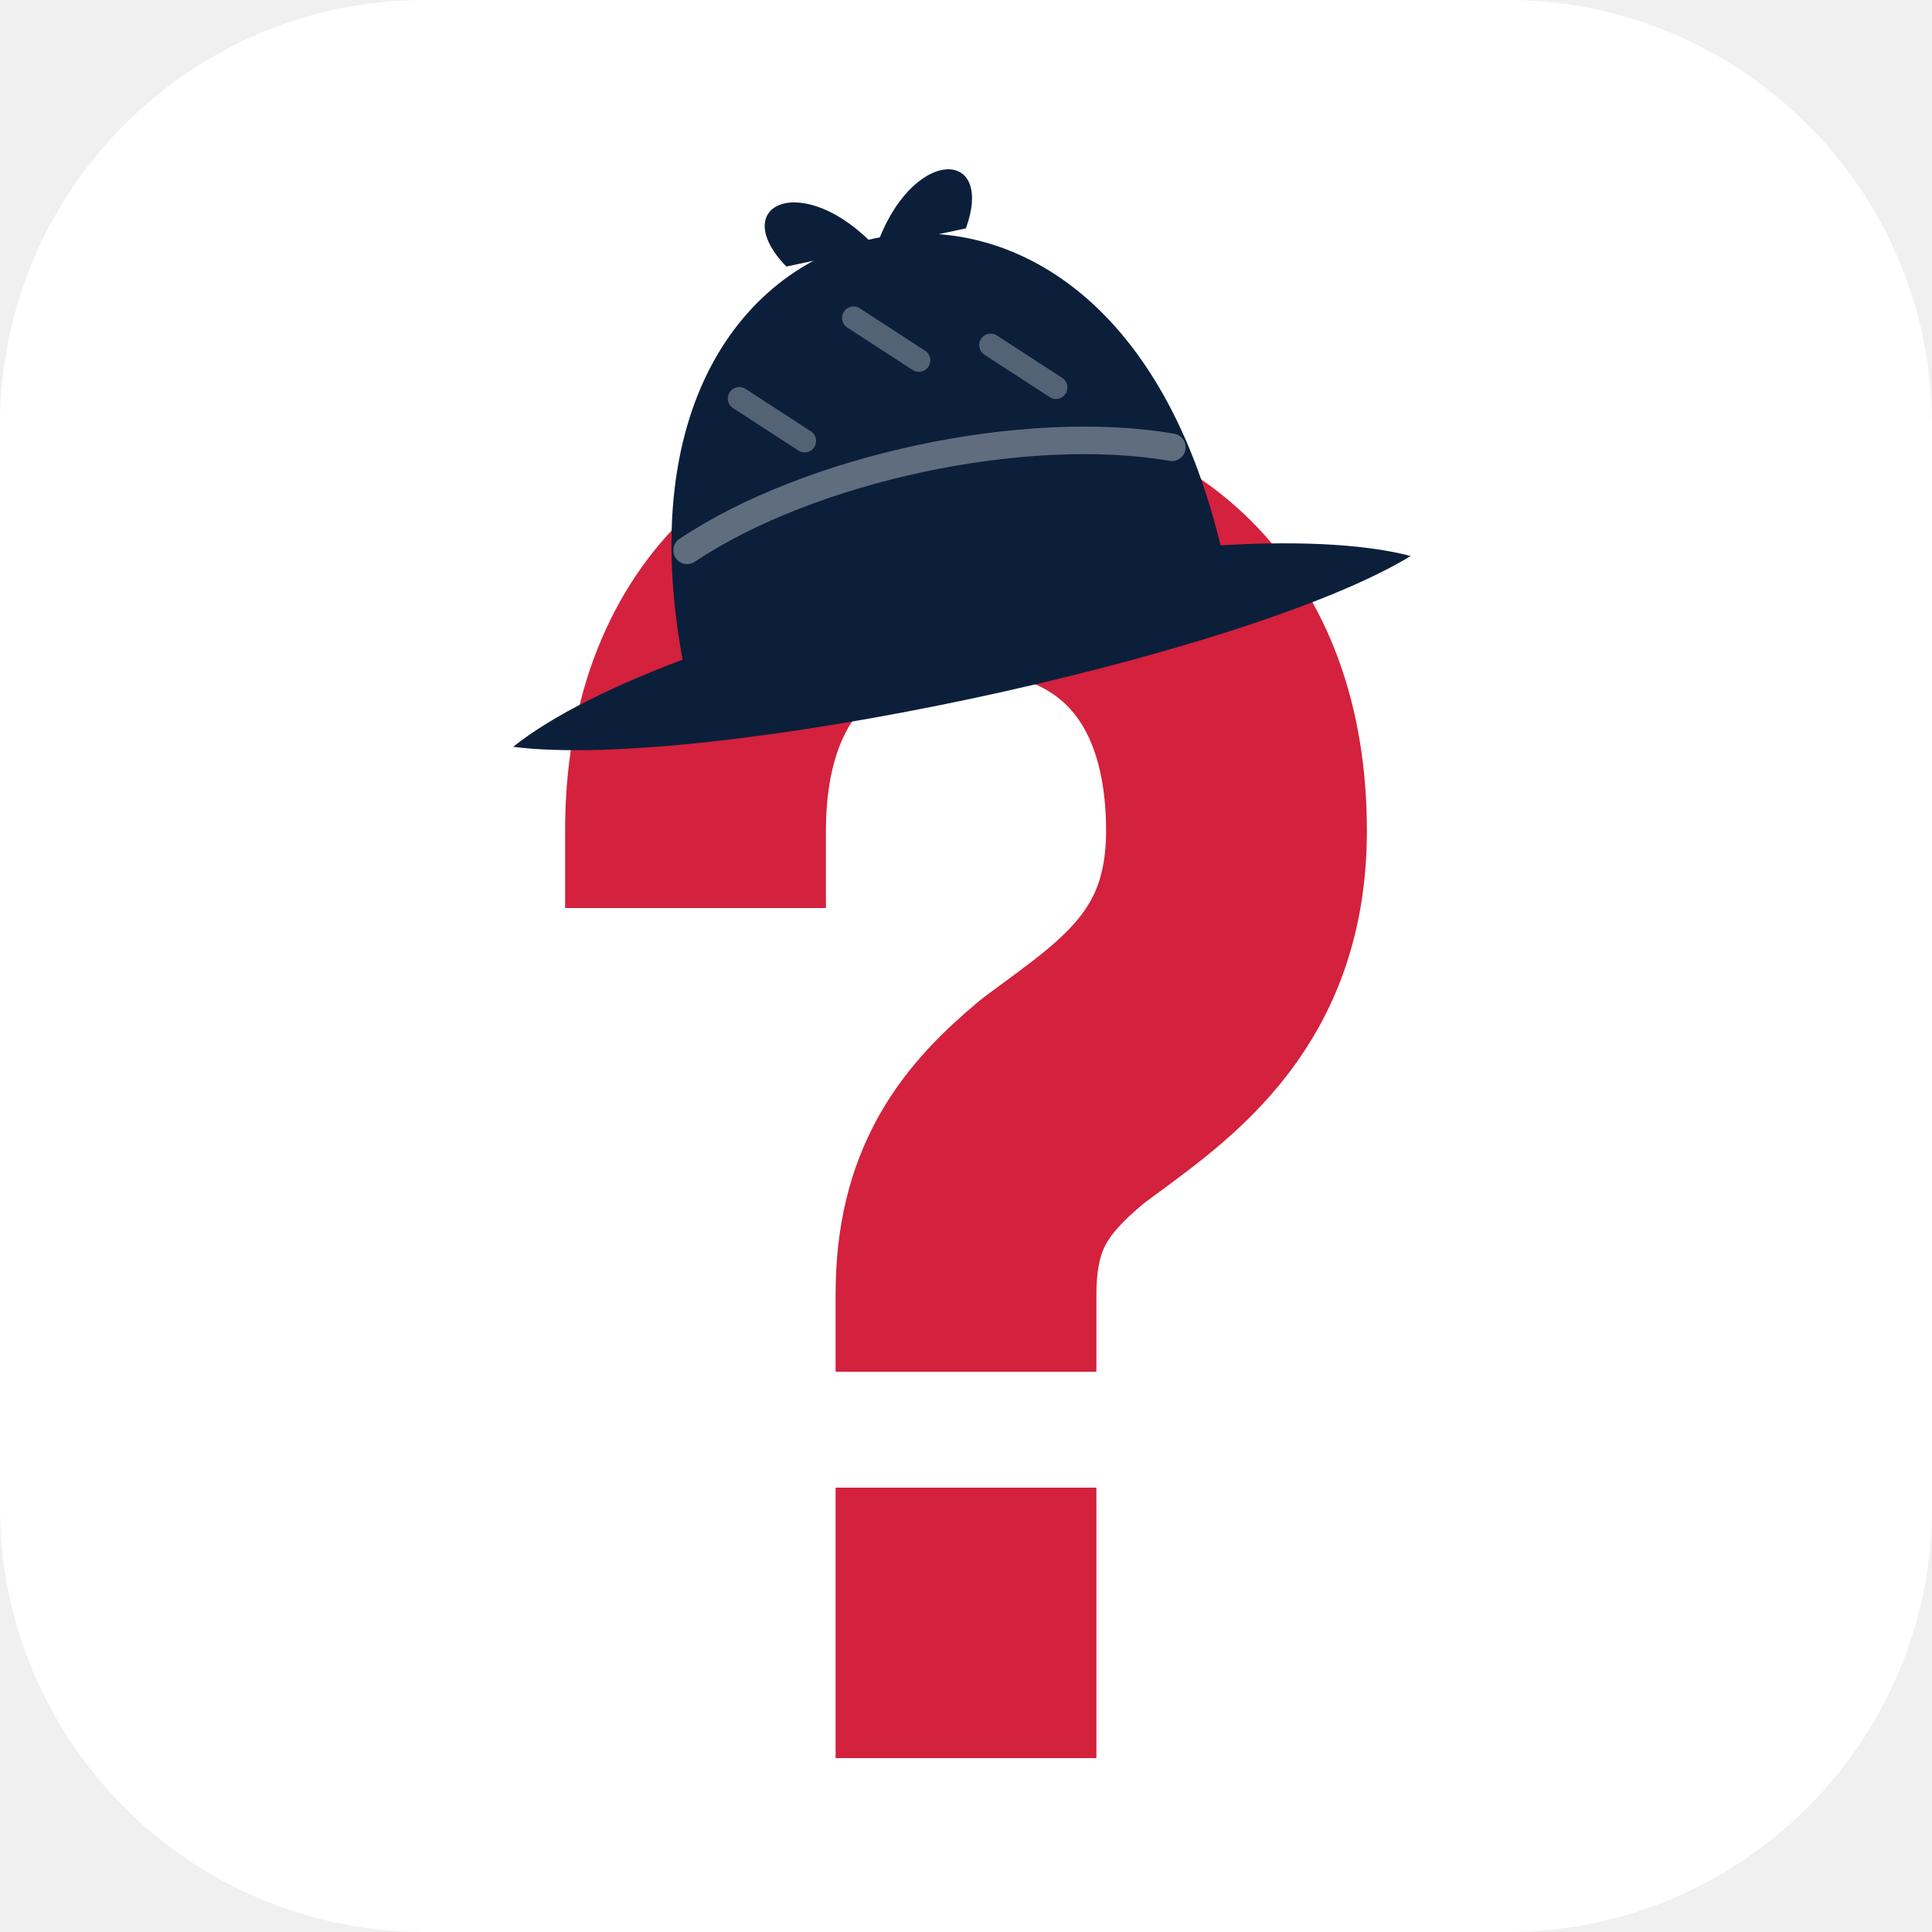
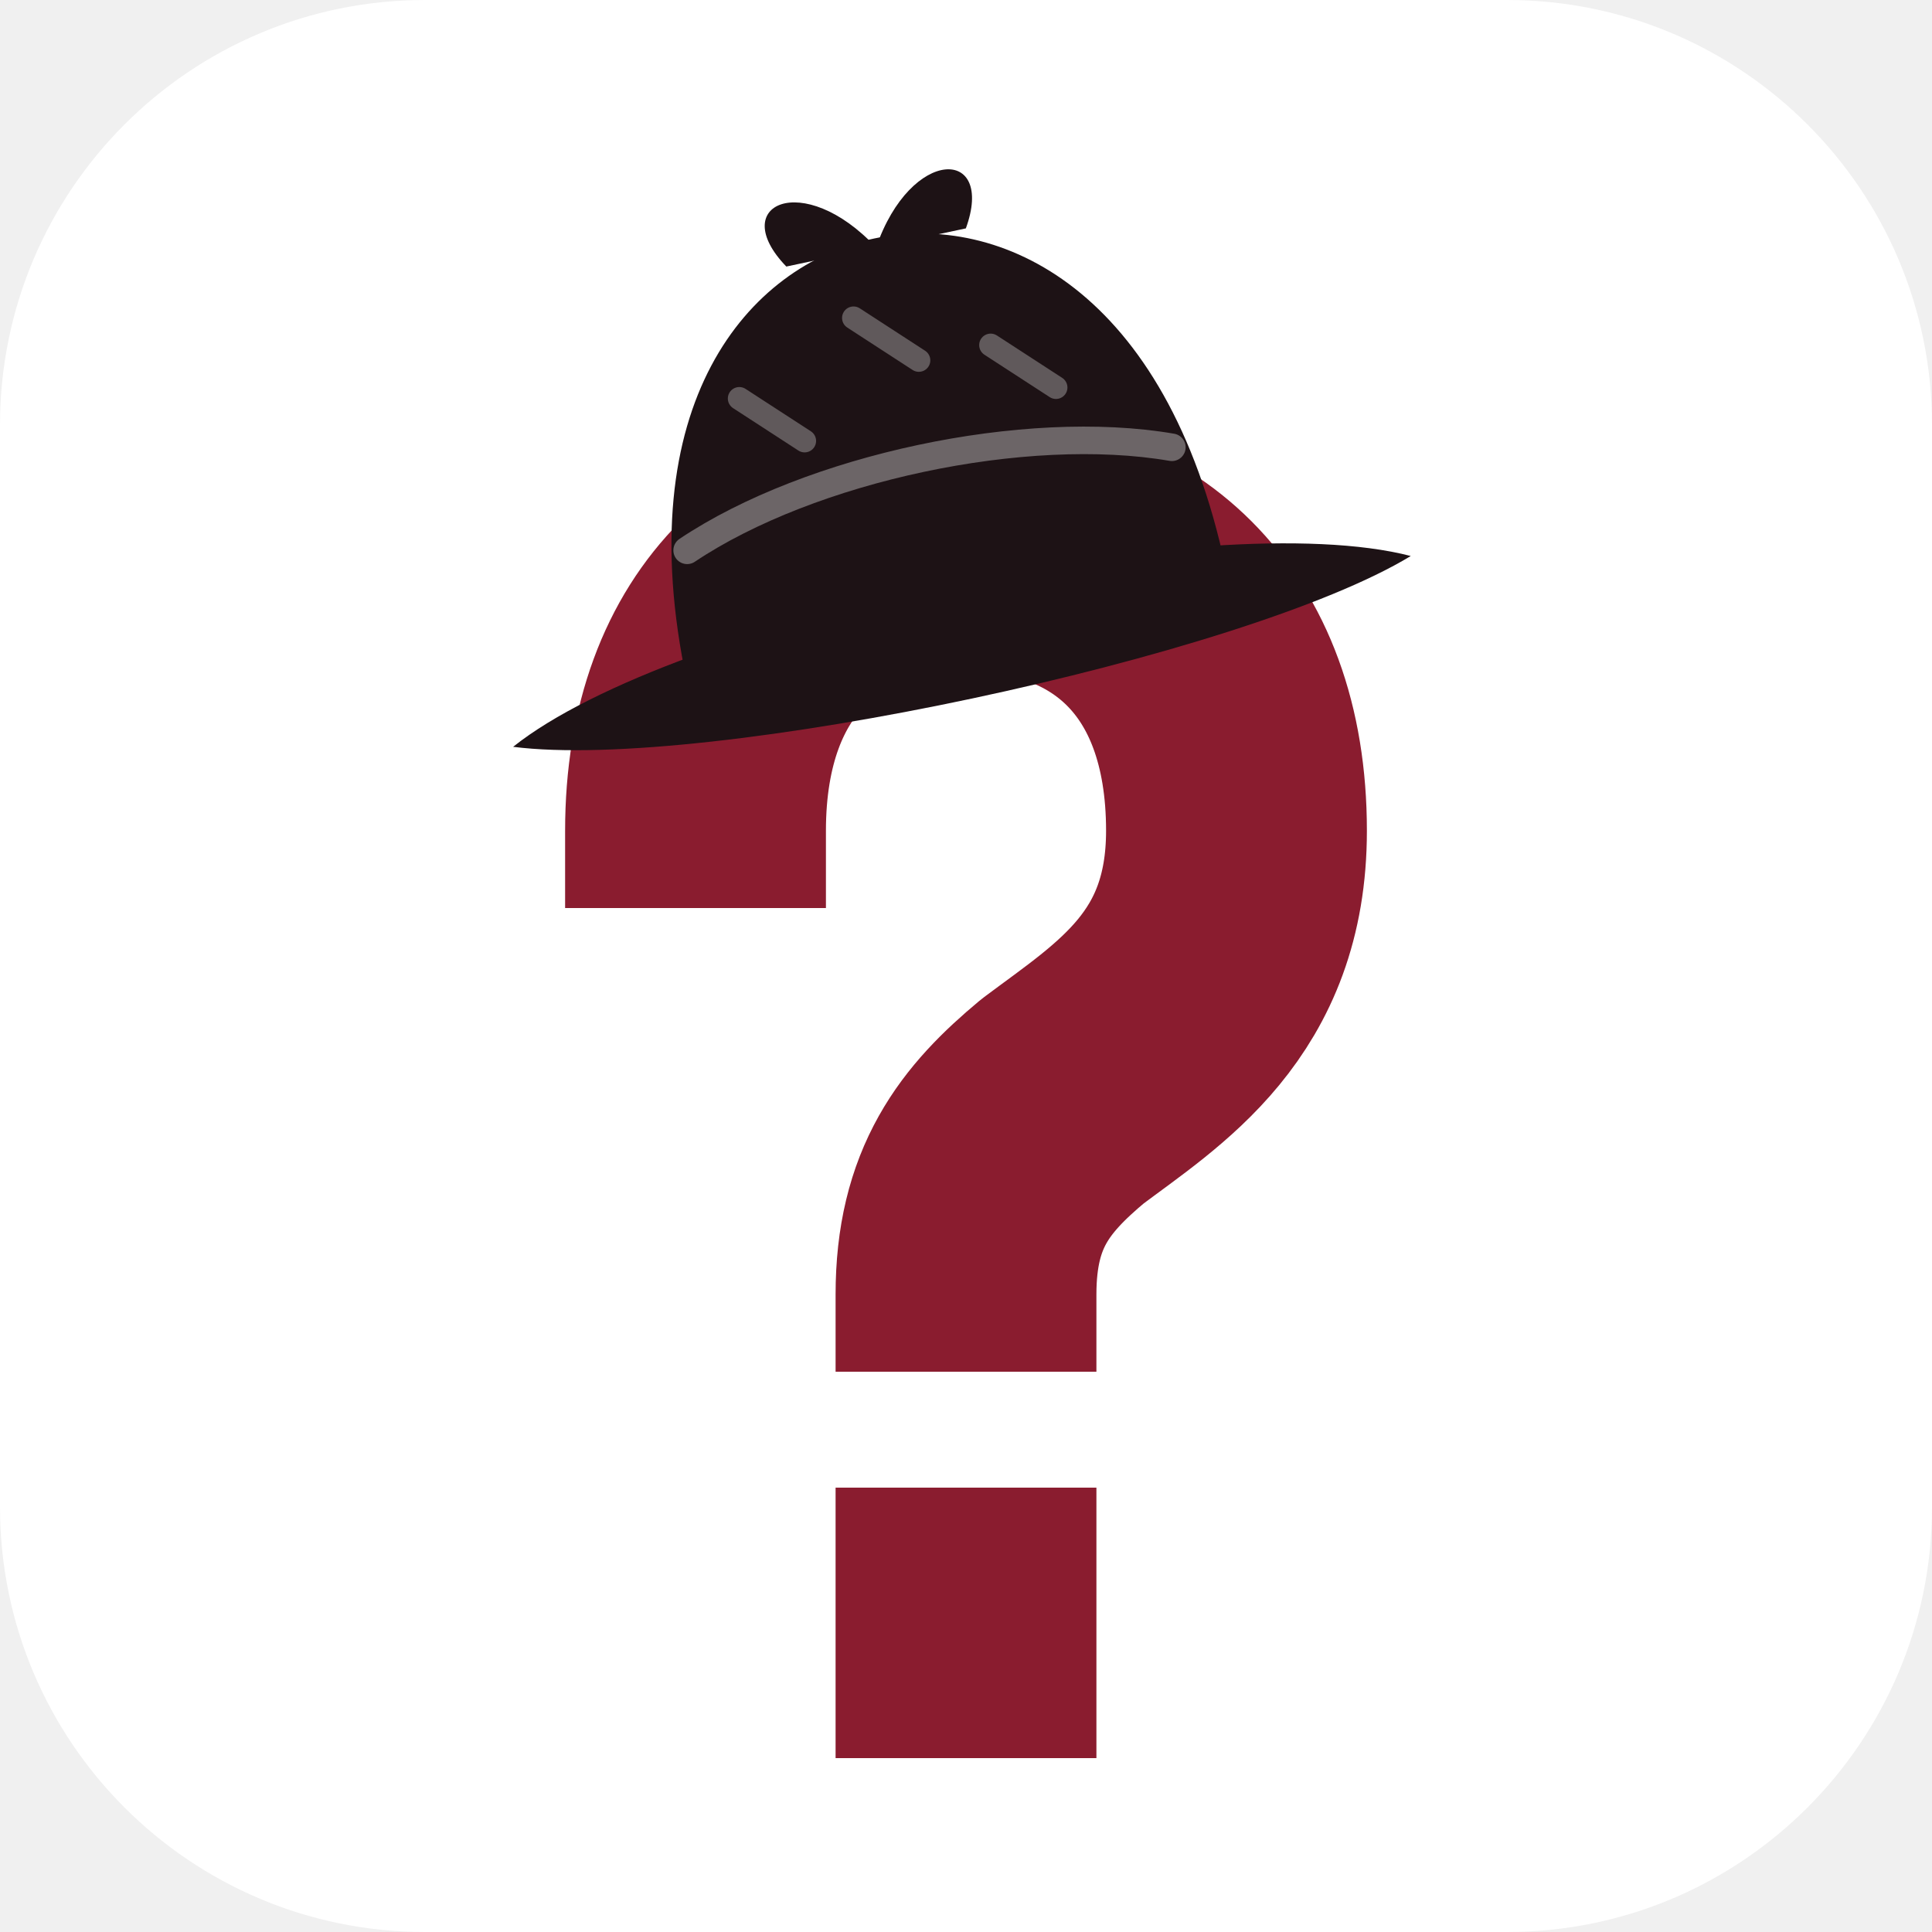
<svg xmlns="http://www.w3.org/2000/svg" viewBox="0 0 200 200" width="200" height="200" role="img" aria-label="faktczyfejk.pl">
  <rect width="200" height="200" rx="44" fill="#FFFFFF" />
-   <path d="M72 94 V86 C72 66 84 56 100 56 C116 56 128 66 128 86 C128 102 118 108 110 114 C104 119 100 124 100 134 V142" fill="none" stroke="#D4213D" stroke-width="27" stroke-linejoin="round" />
-   <rect x="86.5" y="154" width="27" height="28" fill="#D4213D" />
+   <path d="M72 94 V86 C72 66 84 56 100 56 C116 56 128 66 128 86 C128 102 118 108 110 114 C104 119 100 124 100 134 V142" fill="none" stroke="#8A1C2F" stroke-width="27" stroke-linejoin="round" />
+   <rect x="86.5" y="154" width="27" height="28" fill="#8A1C2F" />
  <g transform="translate(98 60) rotate(-12) scale(0.95)">
-     <path d="M-50 8 C-30 -2 30 -2 50 8 C30 15 -30 15 -50 8 Z" fill="#0B1F3A" />
-     <path d="M-30 5 C-30 -26 -14 -38 0 -38 C14 -38 30 -26 30 5 Z" fill="#0B1F3A" />
+     <path d="M-50 8 C-30 -2 30 -2 50 8 C30 15 -30 15 -50 8 Z" fill="#1D1215" />
+     <path d="M-30 5 C-30 -26 -14 -38 0 -38 C14 -38 30 -26 30 5 Z" fill="#1D1215" />
    <path d="M-27 -9 C-12 -15 12 -15 27 -9" fill="none" stroke="#FFFFFF" stroke-opacity="0.35" stroke-width="3" stroke-linecap="round" />
    <path d="M-18 -24 L-12 -18 M-4 -30 L2 -24 M10 -24 L16 -18" stroke="#FFFFFF" stroke-opacity="0.3" stroke-width="2.5" stroke-linecap="round" />
-     <path d="M0 -37 C-6 -47 -15 -45 -10 -37 Z" fill="#0B1F3A" />
-     <path d="M0 -37 C6 -47 15 -45 10 -37 Z" fill="#0B1F3A" />
+     <path d="M0 -37 C-6 -47 -15 -45 -10 -37 Z" fill="#1D1215" />
+     <path d="M0 -37 C6 -47 15 -45 10 -37 Z" fill="#1D1215" />
  </g>
</svg>
